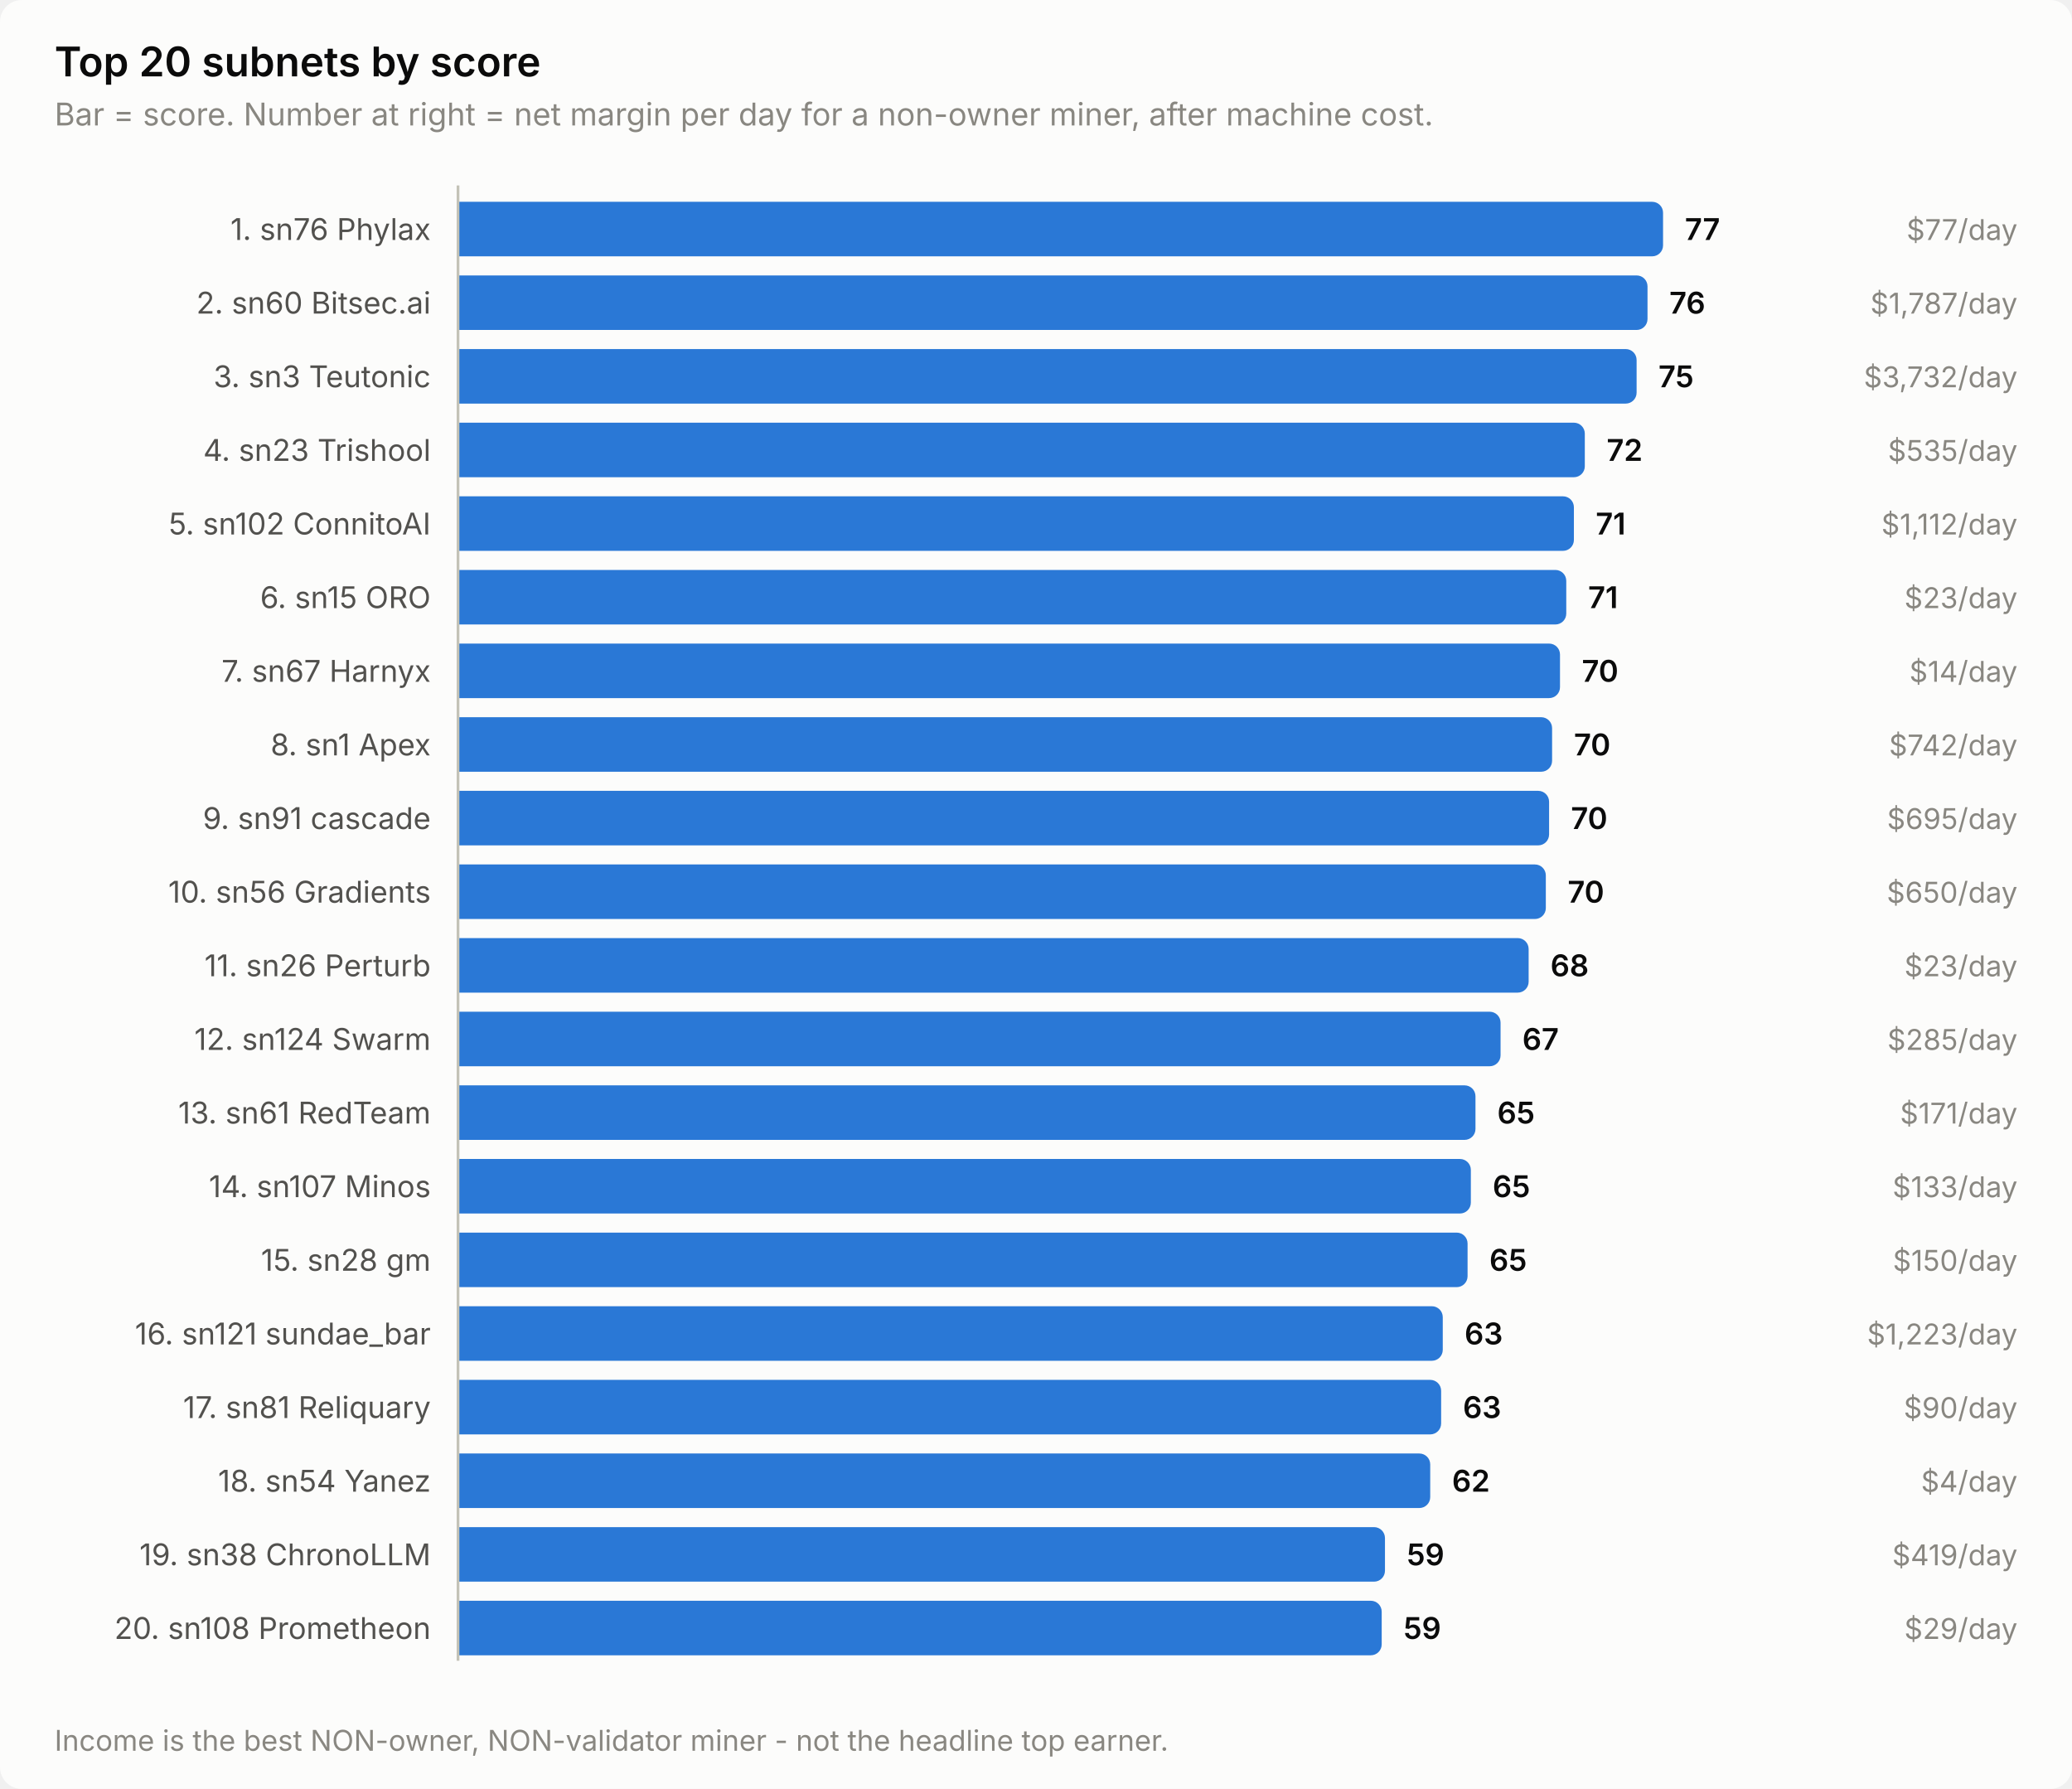
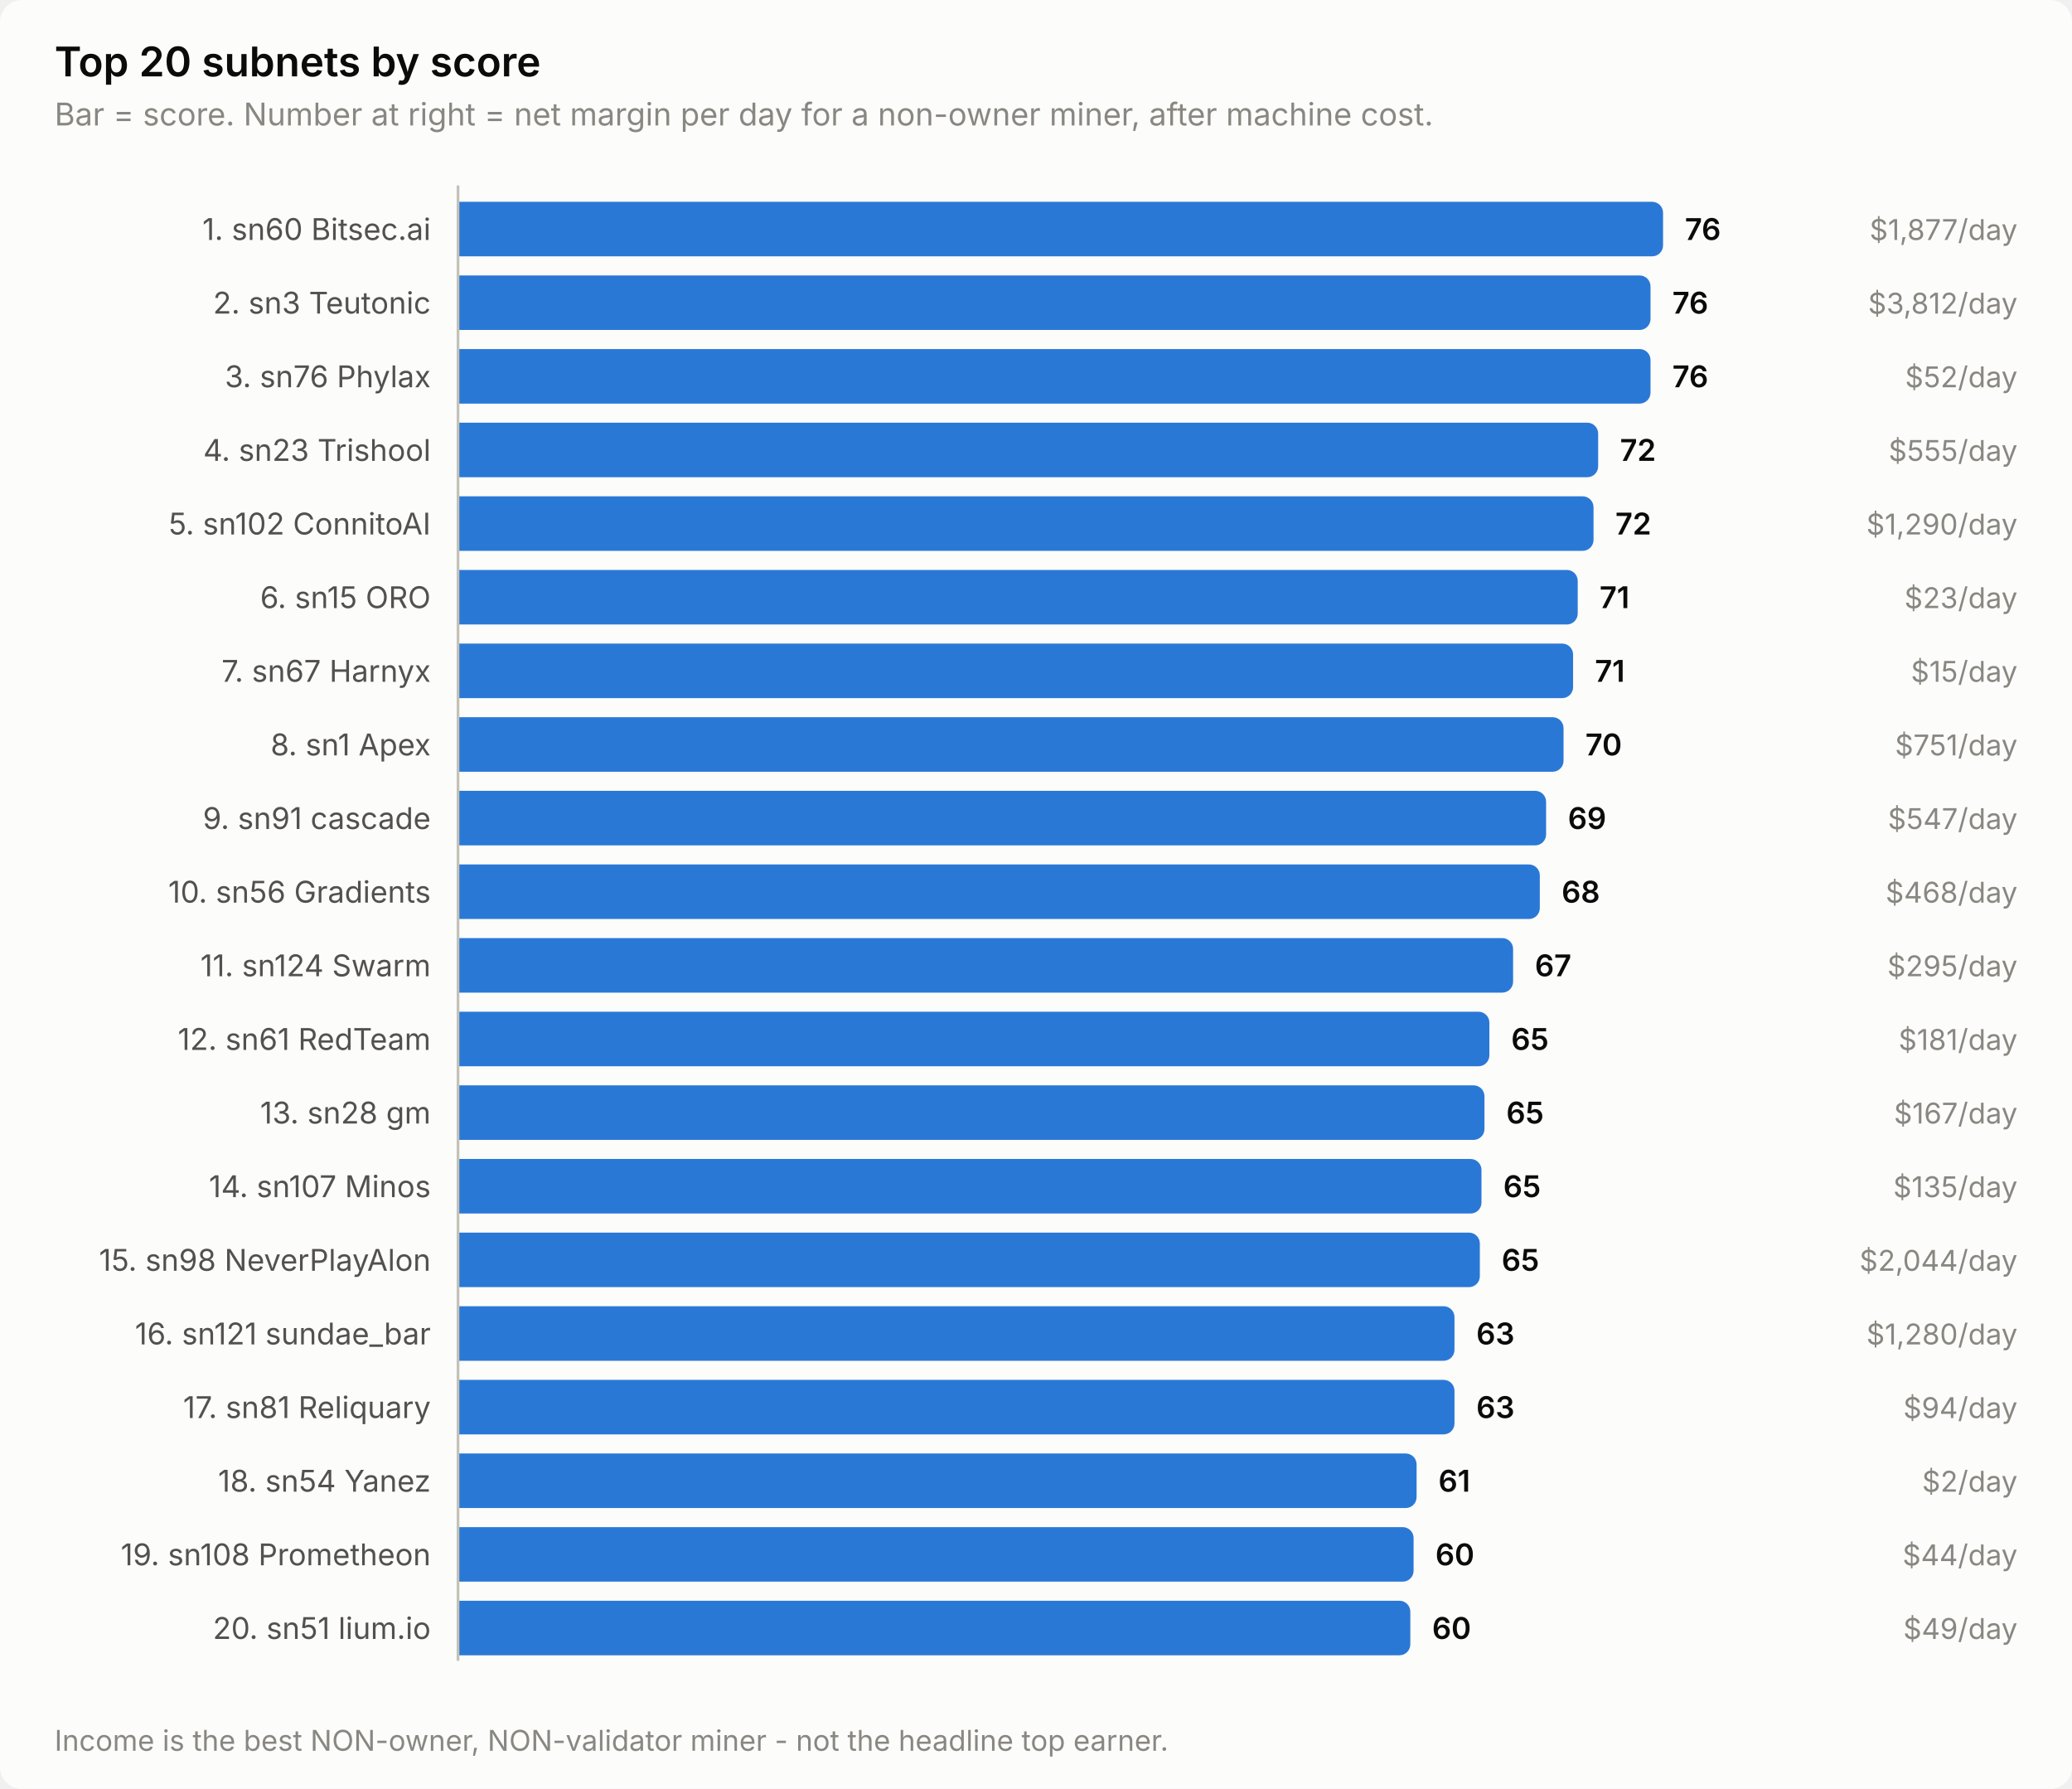
<svg xmlns="http://www.w3.org/2000/svg" width="760" height="656" viewBox="0 0 760 656" role="img" aria-label="Top 20 subnets by score">
  <style>
    text { font-family: system-ui, -apple-system, 'Segoe UI', sans-serif; }
    .t-title { font-size: 15px; font-weight: 600; }
    .t-sub { font-size: 11.5px; }
    .t-lab { font-size: 11px; }
    .t-val { font-size: 11px; font-weight: 600; font-variant-numeric: tabular-nums; }
    .t-tick { font-size: 10.5px; font-variant-numeric: tabular-nums; }

    .surface { fill: #fcfcfb; }
    .ink { fill: #0b0b0b; }
    .ink2 { fill: #52514e; }
    .muted { fill: #898781; }
    .grid { stroke: #e1e0d9; }
    .axis { stroke: #c3c2b7; }
    .accent { fill: #2a78d6; }
    .critical { fill: #d03b3b; }
    .deemph { fill: #d8d7d0; }

    @media (prefers-color-scheme: dark) {
      .surface { fill: #1a1a19; }
      .ink { fill: #ffffff; }
      .ink2 { fill: #c3c2b7; }
      .muted { fill: #898781; }
      .grid { stroke: #2c2c2a; }
      .axis { stroke: #383835; }
      .accent { fill: #3987e5; }
      .deemph { fill: #3a3a37; }
    }
</style>
  <rect class="surface" width="760" height="656" rx="8" />
  <text class="ink t-title" x="20" y="28">Top 20 subnets by score</text>
  <text class="muted t-sub" x="20" y="46">Bar = score. Number at right = net margin per day for a non-owner miner, after machine cost.</text>
-   <text class="ink2 t-lab" x="158" y="88" text-anchor="end">1. sn76 Phylax</text>
+   <text class="ink2 t-lab" x="158" y="88" text-anchor="end">1. sn60 Bitsec.ai</text>
  <path class="accent" d="M168.0,74.0 H606.0 a4.0,4.0 0 0 1 4.0,4.0 V90.0 a4.0,4.0 0 0 1 -4.0,4.0 H168.0 Z" />
-   <text class="ink t-val" x="618.0" y="88">77</text>
-   <text class="muted t-tick" x="740" y="88" text-anchor="end">$77/day</text>
-   <text class="ink2 t-lab" x="158" y="115" text-anchor="end">2. sn60 Bitsec.ai</text>
-   <path class="accent" d="M168.0,101.0 H600.3 a4.0,4.0 0 0 1 4.0,4.0 V117.0 a4.0,4.0 0 0 1 -4.0,4.0 H168.0 Z" />
-   <text class="ink t-val" x="612.3" y="115">76</text>
-   <text class="muted t-tick" x="740" y="115" text-anchor="end">$1,787/day</text>
-   <text class="ink2 t-lab" x="158" y="142" text-anchor="end">3. sn3 Teutonic</text>
-   <path class="accent" d="M168.0,128.0 H596.3 a4.0,4.0 0 0 1 4.0,4.0 V144.0 a4.0,4.0 0 0 1 -4.0,4.0 H168.0 Z" />
-   <text class="ink t-val" x="608.3" y="142">75</text>
-   <text class="muted t-tick" x="740" y="142" text-anchor="end">$3,732/day</text>
+   <text class="ink t-val" x="618.0" y="88">76</text>
+   <text class="muted t-tick" x="740" y="88" text-anchor="end">$1,877/day</text>
+   <text class="ink2 t-lab" x="158" y="115" text-anchor="end">2. sn3 Teutonic</text>
+   <path class="accent" d="M168.0,101.0 H601.4 a4.0,4.0 0 0 1 4.0,4.0 V117.0 a4.0,4.0 0 0 1 -4.0,4.0 H168.0 Z" />
+   <text class="ink t-val" x="613.4" y="115">76</text>
+   <text class="muted t-tick" x="740" y="115" text-anchor="end">$3,812/day</text>
+   <text class="ink2 t-lab" x="158" y="142" text-anchor="end">3. sn76 Phylax</text>
+   <path class="accent" d="M168.0,128.0 H601.4 a4.0,4.0 0 0 1 4.0,4.0 V144.0 a4.0,4.0 0 0 1 -4.0,4.0 H168.0 Z" />
+   <text class="ink t-val" x="613.4" y="142">76</text>
+   <text class="muted t-tick" x="740" y="142" text-anchor="end">$52/day</text>
  <text class="ink2 t-lab" x="158" y="169" text-anchor="end">4. sn23 Trishool</text>
-   <path class="accent" d="M168.0,155.0 H577.3 a4.0,4.0 0 0 1 4.0,4.0 V171.0 a4.0,4.0 0 0 1 -4.0,4.0 H168.0 Z" />
-   <text class="ink t-val" x="589.3" y="169">72</text>
-   <text class="muted t-tick" x="740" y="169" text-anchor="end">$535/day</text>
+   <path class="accent" d="M168.0,155.0 H582.2 a4.0,4.0 0 0 1 4.0,4.0 V171.0 a4.0,4.0 0 0 1 -4.0,4.0 H168.0 Z" />
+   <text class="ink t-val" x="594.2" y="169">72</text>
+   <text class="muted t-tick" x="740" y="169" text-anchor="end">$555/day</text>
  <text class="ink2 t-lab" x="158" y="196" text-anchor="end">5. sn102 ConnitoAI</text>
-   <path class="accent" d="M168.0,182.0 H573.3 a4.0,4.0 0 0 1 4.0,4.0 V198.0 a4.0,4.0 0 0 1 -4.0,4.0 H168.0 Z" />
-   <text class="ink t-val" x="585.3" y="196">71</text>
-   <text class="muted t-tick" x="740" y="196" text-anchor="end">$1,112/day</text>
+   <path class="accent" d="M168.0,182.0 H580.5 a4.0,4.0 0 0 1 4.0,4.0 V198.0 a4.0,4.0 0 0 1 -4.0,4.0 H168.0 Z" />
+   <text class="ink t-val" x="592.5" y="196">72</text>
+   <text class="muted t-tick" x="740" y="196" text-anchor="end">$1,290/day</text>
  <text class="ink2 t-lab" x="158" y="223" text-anchor="end">6. sn15 ORO</text>
-   <path class="accent" d="M168.0,209.0 H570.5 a4.0,4.0 0 0 1 4.0,4.0 V225.0 a4.0,4.0 0 0 1 -4.0,4.0 H168.0 Z" />
-   <text class="ink t-val" x="582.5" y="223">71</text>
+   <path class="accent" d="M168.0,209.0 H574.7 a4.0,4.0 0 0 1 4.0,4.0 V225.0 a4.0,4.0 0 0 1 -4.0,4.0 H168.0 Z" />
+   <text class="ink t-val" x="586.7" y="223">71</text>
  <text class="muted t-tick" x="740" y="223" text-anchor="end">$23/day</text>
  <text class="ink2 t-lab" x="158" y="250" text-anchor="end">7. sn67 Harnyx</text>
-   <path class="accent" d="M168.0,236.0 H568.2 a4.0,4.0 0 0 1 4.0,4.0 V252.0 a4.0,4.0 0 0 1 -4.0,4.0 H168.0 Z" />
-   <text class="ink t-val" x="580.2" y="250">70</text>
-   <text class="muted t-tick" x="740" y="250" text-anchor="end">$14/day</text>
+   <path class="accent" d="M168.0,236.0 H573.0 a4.0,4.0 0 0 1 4.0,4.0 V252.0 a4.0,4.0 0 0 1 -4.0,4.0 H168.0 Z" />
+   <text class="ink t-val" x="585.0" y="250">71</text>
+   <text class="muted t-tick" x="740" y="250" text-anchor="end">$15/day</text>
  <text class="ink2 t-lab" x="158" y="277" text-anchor="end">8. sn1 Apex</text>
-   <path class="accent" d="M168.0,263.0 H565.3 a4.0,4.0 0 0 1 4.0,4.0 V279.0 a4.0,4.0 0 0 1 -4.0,4.0 H168.0 Z" />
-   <text class="ink t-val" x="577.3" y="277">70</text>
-   <text class="muted t-tick" x="740" y="277" text-anchor="end">$742/day</text>
+   <path class="accent" d="M168.0,263.0 H569.5 a4.0,4.0 0 0 1 4.0,4.0 V279.0 a4.0,4.0 0 0 1 -4.0,4.0 H168.0 Z" />
+   <text class="ink t-val" x="581.5" y="277">70</text>
+   <text class="muted t-tick" x="740" y="277" text-anchor="end">$751/day</text>
  <text class="ink2 t-lab" x="158" y="304" text-anchor="end">9. sn91 cascade</text>
-   <path class="accent" d="M168.0,290.0 H564.2 a4.0,4.0 0 0 1 4.0,4.0 V306.0 a4.0,4.0 0 0 1 -4.0,4.0 H168.0 Z" />
-   <text class="ink t-val" x="576.2" y="304">70</text>
-   <text class="muted t-tick" x="740" y="304" text-anchor="end">$695/day</text>
+   <path class="accent" d="M168.0,290.0 H563.1 a4.0,4.0 0 0 1 4.0,4.0 V306.0 a4.0,4.0 0 0 1 -4.0,4.0 H168.0 Z" />
+   <text class="ink t-val" x="575.1" y="304">69</text>
+   <text class="muted t-tick" x="740" y="304" text-anchor="end">$547/day</text>
  <text class="ink2 t-lab" x="158" y="331" text-anchor="end">10. sn56 Gradients</text>
-   <path class="accent" d="M168.0,317.0 H563.0 a4.0,4.0 0 0 1 4.0,4.0 V333.0 a4.0,4.0 0 0 1 -4.0,4.0 H168.0 Z" />
-   <text class="ink t-val" x="575.0" y="331">70</text>
-   <text class="muted t-tick" x="740" y="331" text-anchor="end">$650/day</text>
-   <text class="ink2 t-lab" x="158" y="358" text-anchor="end">11. sn26 Perturb</text>
-   <path class="accent" d="M168.0,344.0 H556.7 a4.0,4.0 0 0 1 4.0,4.0 V360.0 a4.0,4.0 0 0 1 -4.0,4.0 H168.0 Z" />
-   <text class="ink t-val" x="568.7" y="358">68</text>
-   <text class="muted t-tick" x="740" y="358" text-anchor="end">$23/day</text>
-   <text class="ink2 t-lab" x="158" y="385" text-anchor="end">12. sn124 Swarm</text>
-   <path class="accent" d="M168.0,371.0 H546.4 a4.0,4.0 0 0 1 4.0,4.0 V387.0 a4.0,4.0 0 0 1 -4.0,4.0 H168.0 Z" />
-   <text class="ink t-val" x="558.4" y="385">67</text>
-   <text class="muted t-tick" x="740" y="385" text-anchor="end">$285/day</text>
-   <text class="ink2 t-lab" x="158" y="412" text-anchor="end">13. sn61 RedTeam</text>
-   <path class="accent" d="M168.0,398.0 H537.2 a4.0,4.0 0 0 1 4.0,4.0 V414.0 a4.0,4.0 0 0 1 -4.0,4.0 H168.0 Z" />
-   <text class="ink t-val" x="549.2" y="412">65</text>
-   <text class="muted t-tick" x="740" y="412" text-anchor="end">$171/day</text>
+   <path class="accent" d="M168.0,317.0 H560.8 a4.0,4.0 0 0 1 4.0,4.0 V333.0 a4.0,4.0 0 0 1 -4.0,4.0 H168.0 Z" />
+   <text class="ink t-val" x="572.8" y="331">68</text>
+   <text class="muted t-tick" x="740" y="331" text-anchor="end">$468/day</text>
+   <text class="ink2 t-lab" x="158" y="358" text-anchor="end">11. sn124 Swarm</text>
+   <path class="accent" d="M168.0,344.0 H551.0 a4.0,4.0 0 0 1 4.0,4.0 V360.0 a4.0,4.0 0 0 1 -4.0,4.0 H168.0 Z" />
+   <text class="ink t-val" x="563.0" y="358">67</text>
+   <text class="muted t-tick" x="740" y="358" text-anchor="end">$295/day</text>
+   <text class="ink2 t-lab" x="158" y="385" text-anchor="end">12. sn61 RedTeam</text>
+   <path class="accent" d="M168.0,371.0 H542.3 a4.0,4.0 0 0 1 4.0,4.0 V387.0 a4.0,4.0 0 0 1 -4.0,4.0 H168.0 Z" />
+   <text class="ink t-val" x="554.3" y="385">65</text>
+   <text class="muted t-tick" x="740" y="385" text-anchor="end">$181/day</text>
+   <text class="ink2 t-lab" x="158" y="412" text-anchor="end">13. sn28 gm</text>
+   <path class="accent" d="M168.0,398.0 H540.5 a4.0,4.0 0 0 1 4.0,4.0 V414.0 a4.0,4.0 0 0 1 -4.0,4.0 H168.0 Z" />
+   <text class="ink t-val" x="552.5" y="412">65</text>
+   <text class="muted t-tick" x="740" y="412" text-anchor="end">$167/day</text>
  <text class="ink2 t-lab" x="158" y="439" text-anchor="end">14. sn107 Minos</text>
-   <path class="accent" d="M168.0,425.0 H535.5 a4.0,4.0 0 0 1 4.0,4.0 V441.0 a4.0,4.0 0 0 1 -4.0,4.0 H168.0 Z" />
-   <text class="ink t-val" x="547.5" y="439">65</text>
-   <text class="muted t-tick" x="740" y="439" text-anchor="end">$133/day</text>
-   <text class="ink2 t-lab" x="158" y="466" text-anchor="end">15. sn28 gm</text>
-   <path class="accent" d="M168.0,452.0 H534.3 a4.0,4.0 0 0 1 4.0,4.0 V468.0 a4.0,4.0 0 0 1 -4.0,4.0 H168.0 Z" />
-   <text class="ink t-val" x="546.3" y="466">65</text>
-   <text class="muted t-tick" x="740" y="466" text-anchor="end">$150/day</text>
+   <path class="accent" d="M168.0,425.0 H539.4 a4.0,4.0 0 0 1 4.0,4.0 V441.0 a4.0,4.0 0 0 1 -4.0,4.0 H168.0 Z" />
+   <text class="ink t-val" x="551.4" y="439">65</text>
+   <text class="muted t-tick" x="740" y="439" text-anchor="end">$135/day</text>
+   <text class="ink2 t-lab" x="158" y="466" text-anchor="end">15. sn98 NeverPlayAlon</text>
+   <path class="accent" d="M168.0,452.0 H538.8 a4.0,4.0 0 0 1 4.0,4.0 V468.0 a4.0,4.0 0 0 1 -4.0,4.0 H168.0 Z" />
+   <text class="ink t-val" x="550.8" y="466">65</text>
+   <text class="muted t-tick" x="740" y="466" text-anchor="end">$2,044/day</text>
  <text class="ink2 t-lab" x="158" y="493" text-anchor="end">16. sn121 sundae_bar</text>
-   <path class="accent" d="M168.0,479.0 H525.2 a4.0,4.0 0 0 1 4.0,4.0 V495.0 a4.0,4.0 0 0 1 -4.0,4.0 H168.0 Z" />
-   <text class="ink t-val" x="537.2" y="493">63</text>
-   <text class="muted t-tick" x="740" y="493" text-anchor="end">$1,223/day</text>
+   <path class="accent" d="M168.0,479.0 H529.5 a4.0,4.0 0 0 1 4.0,4.0 V495.0 a4.0,4.0 0 0 1 -4.0,4.0 H168.0 Z" />
+   <text class="ink t-val" x="541.5" y="493">63</text>
+   <text class="muted t-tick" x="740" y="493" text-anchor="end">$1,280/day</text>
  <text class="ink2 t-lab" x="158" y="520" text-anchor="end">17. sn81 Reliquary</text>
-   <path class="accent" d="M168.0,506.0 H524.6 a4.0,4.0 0 0 1 4.0,4.0 V522.0 a4.0,4.0 0 0 1 -4.0,4.0 H168.0 Z" />
-   <text class="ink t-val" x="536.6" y="520">63</text>
-   <text class="muted t-tick" x="740" y="520" text-anchor="end">$90/day</text>
+   <path class="accent" d="M168.0,506.0 H529.5 a4.0,4.0 0 0 1 4.0,4.0 V522.0 a4.0,4.0 0 0 1 -4.0,4.0 H168.0 Z" />
+   <text class="ink t-val" x="541.5" y="520">63</text>
+   <text class="muted t-tick" x="740" y="520" text-anchor="end">$94/day</text>
  <text class="ink2 t-lab" x="158" y="547" text-anchor="end">18. sn54 Yanez</text>
-   <path class="accent" d="M168.0,533.0 H520.6 a4.0,4.0 0 0 1 4.0,4.0 V549.0 a4.0,4.0 0 0 1 -4.0,4.0 H168.0 Z" />
-   <text class="ink t-val" x="532.6" y="547">62</text>
-   <text class="muted t-tick" x="740" y="547" text-anchor="end">$4/day</text>
-   <text class="ink2 t-lab" x="158" y="574" text-anchor="end">19. sn38 ChronoLLM</text>
-   <path class="accent" d="M168.0,560.0 H504.0 a4.0,4.0 0 0 1 4.0,4.0 V576.0 a4.0,4.0 0 0 1 -4.0,4.0 H168.0 Z" />
-   <text class="ink t-val" x="516.0" y="574">59</text>
-   <text class="muted t-tick" x="740" y="574" text-anchor="end">$419/day</text>
-   <text class="ink2 t-lab" x="158" y="601" text-anchor="end">20. sn108 Prometheon</text>
-   <path class="accent" d="M168.0,587.0 H502.8 a4.0,4.0 0 0 1 4.0,4.0 V603.0 a4.0,4.0 0 0 1 -4.0,4.0 H168.0 Z" />
-   <text class="ink t-val" x="514.8" y="601">59</text>
-   <text class="muted t-tick" x="740" y="601" text-anchor="end">$29/day</text>
+   <path class="accent" d="M168.0,533.0 H515.6 a4.0,4.0 0 0 1 4.0,4.0 V549.0 a4.0,4.0 0 0 1 -4.0,4.0 H168.0 Z" />
+   <text class="ink t-val" x="527.6" y="547">61</text>
+   <text class="muted t-tick" x="740" y="547" text-anchor="end">$2/day</text>
+   <text class="ink2 t-lab" x="158" y="574" text-anchor="end">19. sn108 Prometheon</text>
+   <path class="accent" d="M168.0,560.0 H514.5 a4.0,4.0 0 0 1 4.0,4.0 V576.0 a4.0,4.0 0 0 1 -4.0,4.0 H168.0 Z" />
+   <text class="ink t-val" x="526.5" y="574">60</text>
+   <text class="muted t-tick" x="740" y="574" text-anchor="end">$44/day</text>
+   <text class="ink2 t-lab" x="158" y="601" text-anchor="end">20. sn51 lium.io</text>
+   <path class="accent" d="M168.0,587.0 H513.3 a4.0,4.0 0 0 1 4.0,4.0 V603.0 a4.0,4.0 0 0 1 -4.0,4.0 H168.0 Z" />
+   <text class="ink t-val" x="525.3" y="601">60</text>
+   <text class="muted t-tick" x="740" y="601" text-anchor="end">$49/day</text>
  <line class="axis" x1="168" y1="68" x2="168" y2="609" stroke-width="1" />
  <text class="muted t-tick" x="20" y="642">Income is the best NON-owner, NON-validator miner - not the headline top earner.</text>
</svg>
